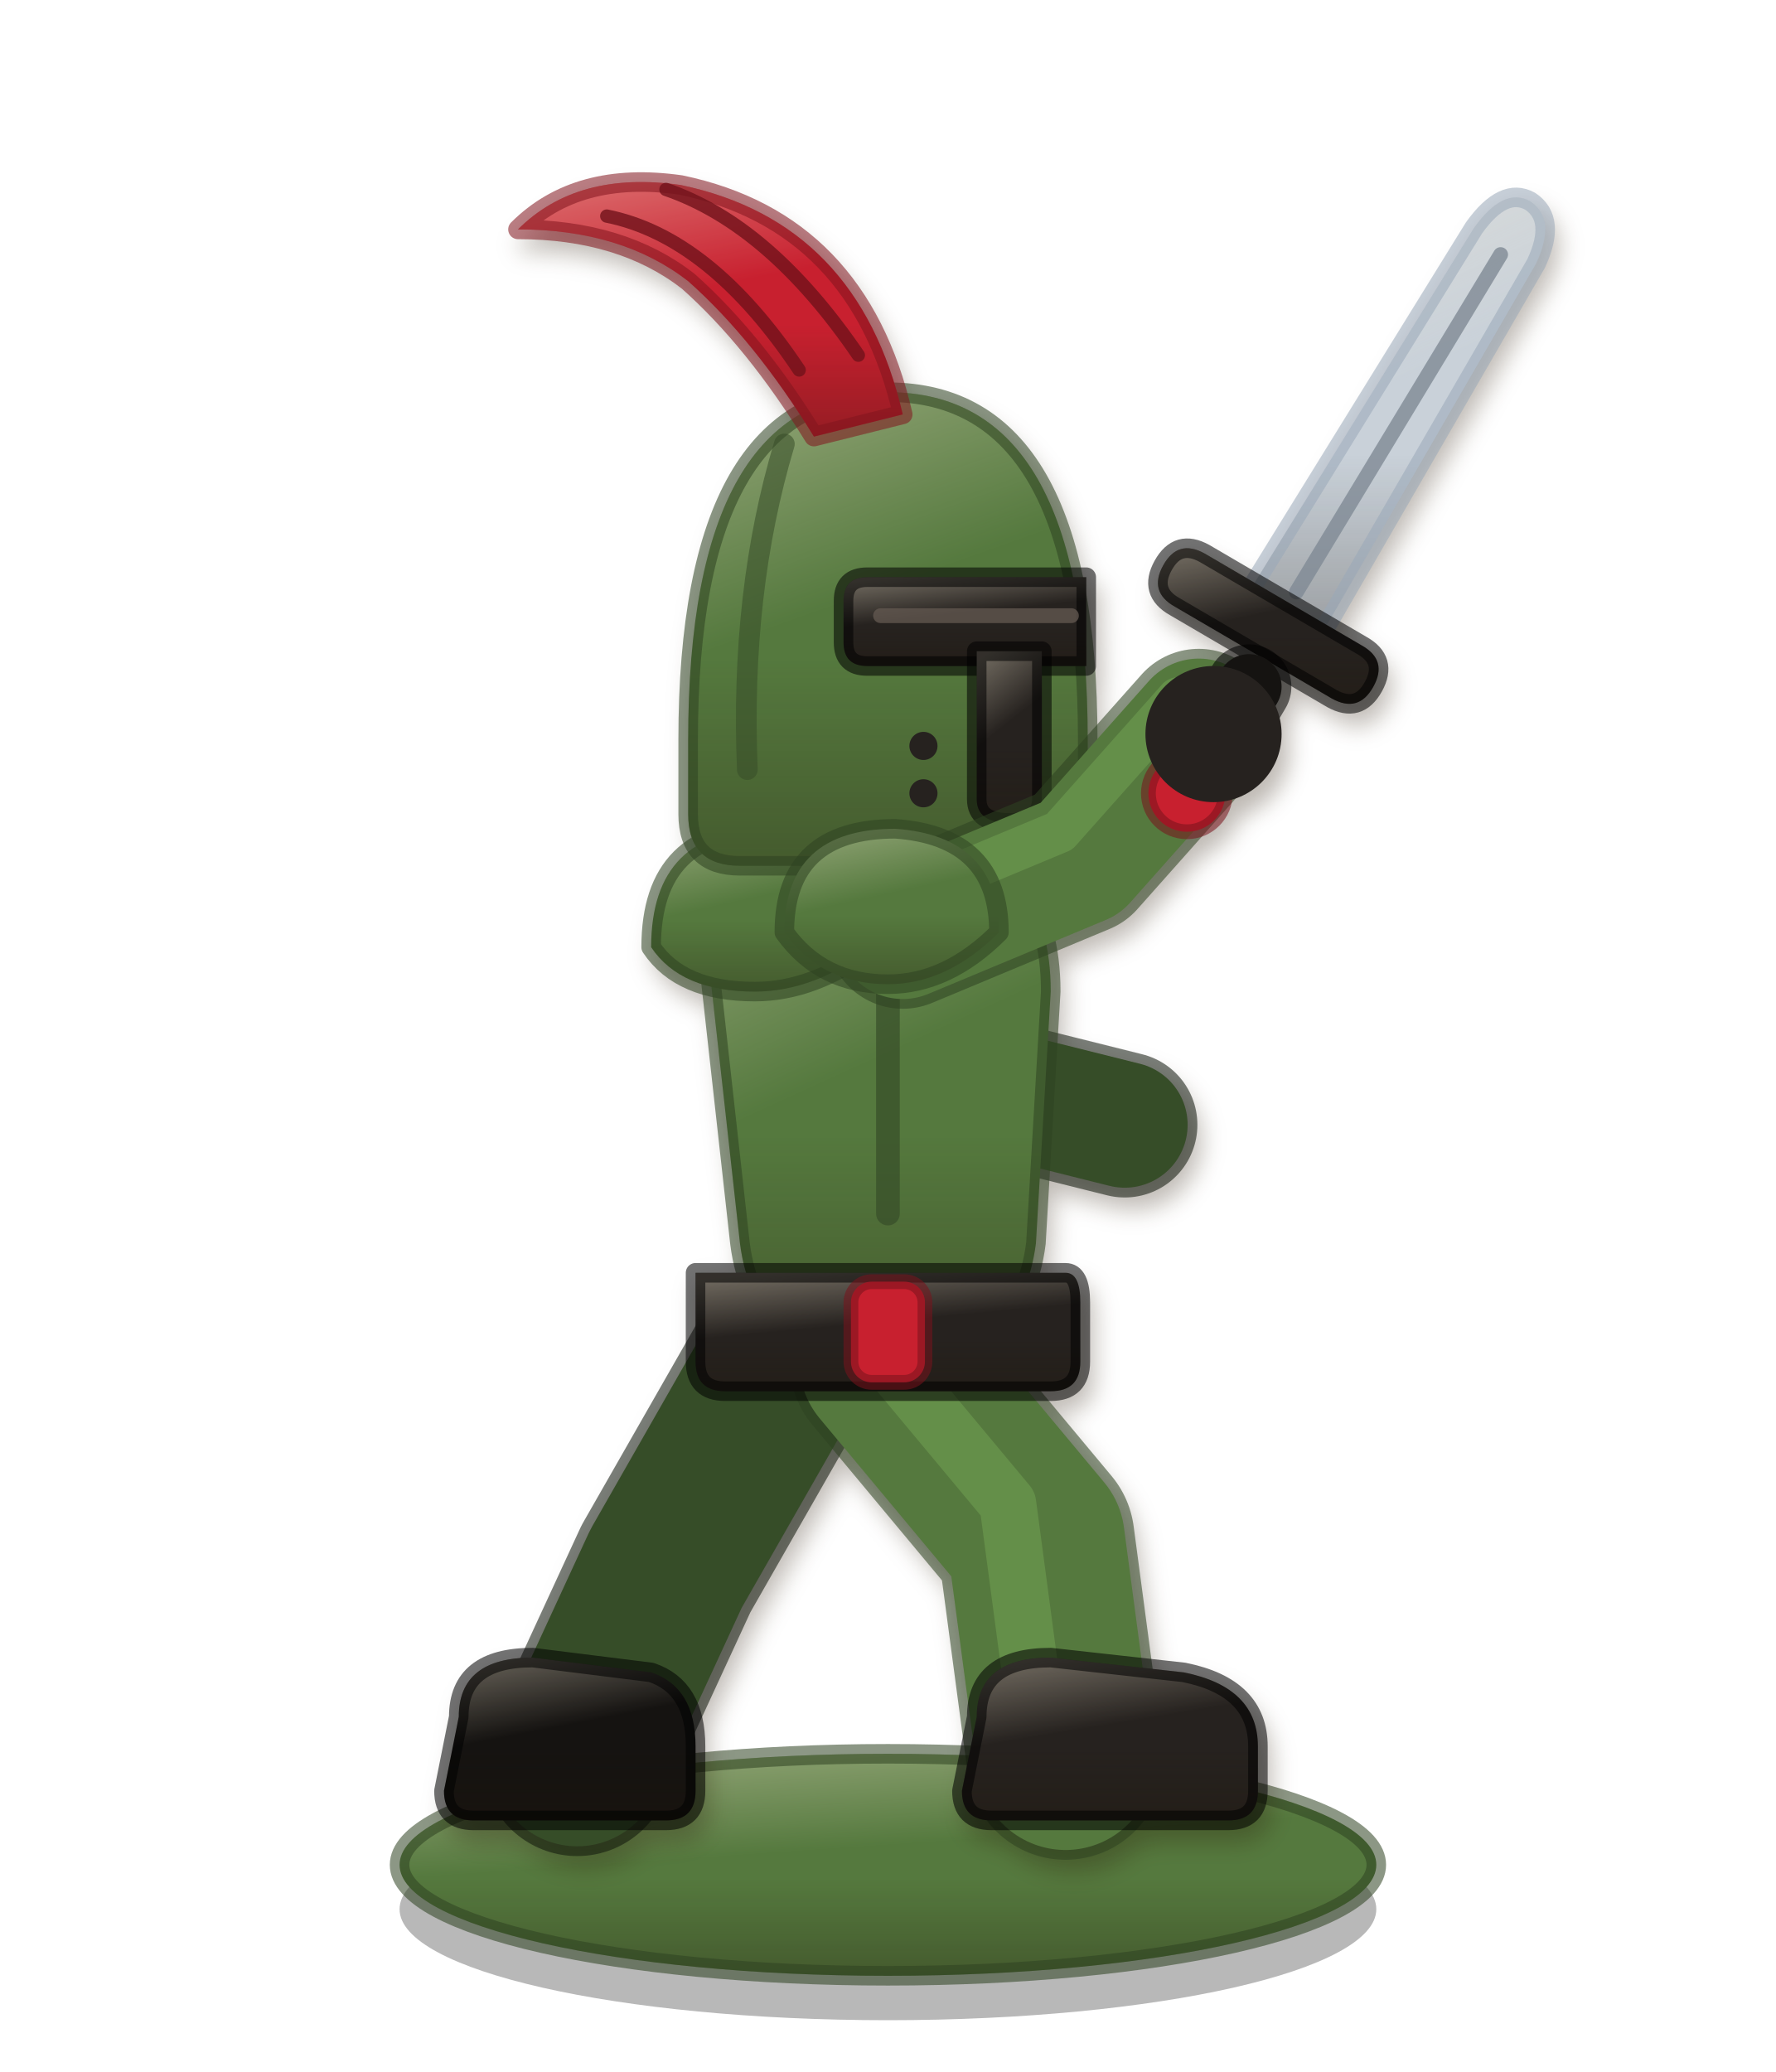
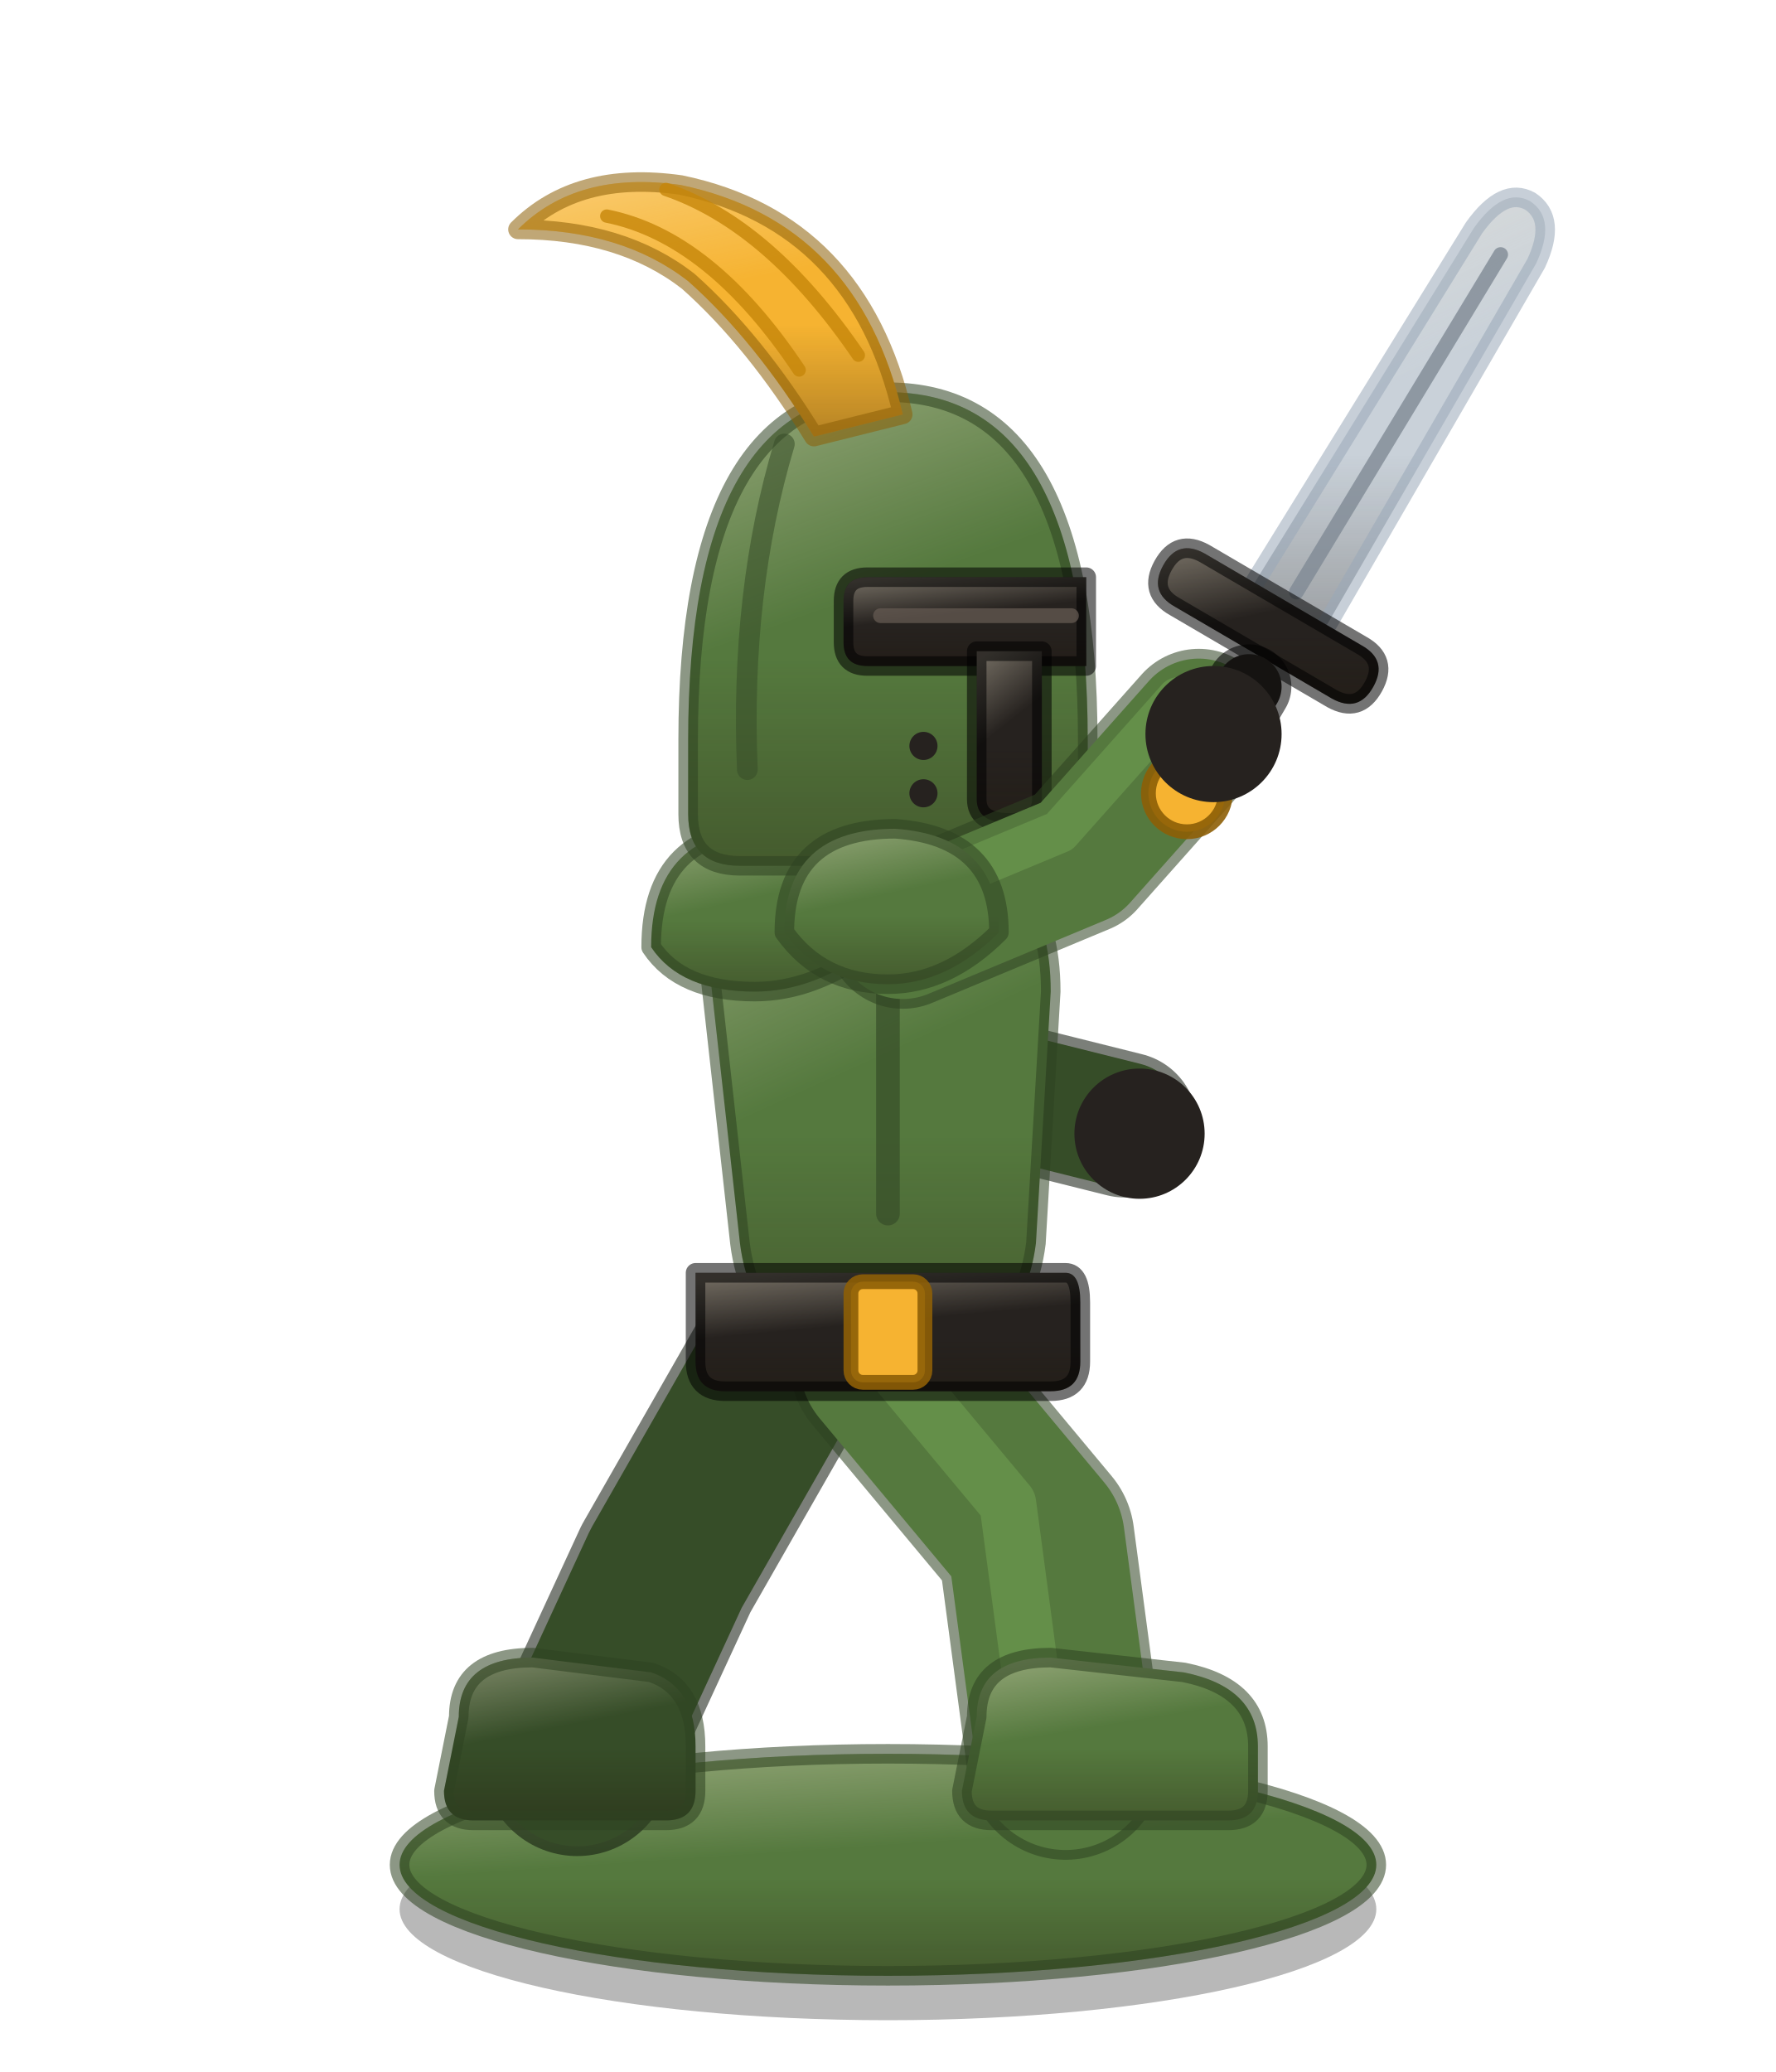
<svg xmlns="http://www.w3.org/2000/svg" viewBox="0 0 120 140">
  <defs>
-     <linearGradient id="kLt-green-bare" x1="0.2" y1="0" x2="0.5" y2="1">
+     <linearGradient id="knsL" x1="0.2" y1="0" x2="0.5" y2="1">
      <stop offset="0" stop-color="#FFF4DC" stop-opacity="0.34" />
      <stop offset="0.46" stop-color="#FFF4DC" stop-opacity="0" />
    </linearGradient>
-     <linearGradient id="kFt-green-bare" x1="0" y1="0" x2="0" y2="1">
+     <linearGradient id="knsF" x1="0" y1="0" x2="0" y2="1">
      <stop offset="0.56" stop-color="#1E1408" stop-opacity="0" />
      <stop offset="1" stop-color="#1E1408" stop-opacity="0.30" />
    </linearGradient>
-     <filter id="kUp-green-bare" x="-20%" y="-20%" width="140%" height="140%" color-interpolation-filters="sRGB">
-       <feGaussianBlur in="SourceAlpha" stdDeviation="0.75" result="b" />
-       <feOffset in="b" dx="0.55" dy="1.1" result="o" />
-       <feFlood flood-color="#2A1806" flood-opacity=".30" />
-       <feComposite in2="o" operator="in" result="s" />
-       <feMerge>
-         <feMergeNode in="s" />
-         <feMergeNode in="SourceGraphic" />
-       </feMerge>
-     </filter>
  </defs>
  <ellipse cx="60" cy="129" rx="33" ry="7.5" fill="#000" opacity="0.28" />
  <path d="M27 126 A33 7.5 0 1 1 93 126 A33 7.5 0 1 1 27 126 Z" fill="#55793E" />
-   <path d="M27 126 A33 7.5 0 1 1 93 126 A33 7.5 0 1 1 27 126 Z" fill="url(#kLt-green-bare)" />
-   <path d="M27 126 A33 7.5 0 1 1 93 126 A33 7.5 0 1 1 27 126 Z" fill="url(#kFt-green-bare)" />
+   <path d="M27 126 A33 7.5 0 1 1 93 126 A33 7.5 0 1 1 27 126 Z" fill="url(#knsL)" />
+   <path d="M27 126 A33 7.5 0 1 1 93 126 A33 7.5 0 1 1 27 126 Z" fill="url(#knsF)" />
  <path d="M27 126 A33 7.5 0 1 1 93 126 A33 7.5 0 1 1 27 126 Z" fill="none" stroke="#2F4322" stroke-width="1.32" stroke-opacity="0.55" stroke-linejoin="round" />
-   <g filter="url(#kUp-green-bare)">
-     <path d="M53 92 L45 106 L39 119" fill="none" stroke="#10170C" stroke-opacity="0.55" stroke-width="12.82" stroke-linecap="round" stroke-linejoin="round" />
-     <path d="M53 92 L45 106 L39 119" fill="none" stroke="#364D28" stroke-width="11.5" stroke-linecap="round" stroke-linejoin="round" />
-     <path d="M31 116 Q31 112 36 112 L44 113 Q47 114 47 118 L47 121 Q47 123 45 123 L32 123 Q30 123 30 121 Z" fill="#151311" />
-     <path d="M31 116 Q31 112 36 112 L44 113 Q47 114 47 118 L47 121 Q47 123 45 123 L32 123 Q30 123 30 121 Z" fill="url(#kLt-green-bare)" />
-     <path d="M31 116 Q31 112 36 112 L44 113 Q47 114 47 118 L47 121 Q47 123 45 123 L32 123 Q30 123 30 121 Z" fill="url(#kFt-green-bare)" />
-     <path d="M31 116 Q31 112 36 112 L44 113 Q47 114 47 118 L47 121 Q47 123 45 123 L32 123 Q30 123 30 121 Z" fill="none" stroke="#000000" stroke-width="1.32" stroke-opacity="0.55" stroke-linejoin="round" />
-     <path d="M56 66 L68 74 L76 76" fill="none" stroke="#10170C" stroke-opacity="0.55" stroke-width="9.82" stroke-linecap="round" stroke-linejoin="round" />
-     <path d="M56 66 L68 74 L76 76" fill="none" stroke="#364D28" stroke-width="8.5" stroke-linecap="round" stroke-linejoin="round" />
-     <path d="M60 92 L70 104 L72 119" fill="none" stroke="#2F4322" stroke-opacity="0.55" stroke-width="13.32" stroke-linecap="round" stroke-linejoin="round" />
-     <path d="M60 92 L70 104 L72 119" fill="none" stroke="#55793E" stroke-width="12" stroke-linecap="round" stroke-linejoin="round" />
-     <path d="M58.1 89.6 L68.1 101.6 L70.1 116.6" fill="none" stroke="#71A153" stroke-opacity="0.55" stroke-width="3.84" stroke-linecap="round" stroke-linejoin="round" />
-     <path d="M66 116 Q66 112 71 112 L80 113 Q85 114 85 118 L85 121 Q85 123 83 123 L67 123 Q65 123 65 121 Z" fill="#26221F" />
-     <path d="M66 116 Q66 112 71 112 L80 113 Q85 114 85 118 L85 121 Q85 123 83 123 L67 123 Q65 123 65 121 Z" fill="url(#kLt-green-bare)" />
-     <path d="M66 116 Q66 112 71 112 L80 113 Q85 114 85 118 L85 121 Q85 123 83 123 L67 123 Q65 123 65 121 Z" fill="url(#kFt-green-bare)" />
-     <path d="M66 116 Q66 112 71 112 L80 113 Q85 114 85 118 L85 121 Q85 123 83 123 L67 123 Q65 123 65 121 Z" fill="none" stroke="#000000" stroke-width="1.32" stroke-opacity="0.55" stroke-linejoin="round" />
-     <path d="M48 66 Q48 58 57 57 L63 57 Q71 58 71 67 L70 84 Q69 92 60 92 Q51 92 50 84 Z" fill="#55793E" />
-     <path d="M48 66 Q48 58 57 57 L63 57 Q71 58 71 67 L70 84 Q69 92 60 92 Q51 92 50 84 Z" fill="url(#kLt-green-bare)" />
-     <path d="M48 66 Q48 58 57 57 L63 57 Q71 58 71 67 L70 84 Q69 92 60 92 Q51 92 50 84 Z" fill="url(#kFt-green-bare)" />
-     <path d="M48 66 Q48 58 57 57 L63 57 Q71 58 71 67 L70 84 Q69 92 60 92 Q51 92 50 84 Z" fill="none" stroke="#2F4322" stroke-width="1.32" stroke-opacity="0.55" stroke-linejoin="round" />
-     <path d="M47 86 L72 86 Q73 86 73 88 L73 92 Q73 94 71 94 L49 94 Q47 94 47 92 L47 88 Q47 86 47 86 Z" fill="#26221F" />
-     <path d="M47 86 L72 86 Q73 86 73 88 L73 92 Q73 94 71 94 L49 94 Q47 94 47 92 L47 88 Q47 86 47 86 Z" fill="url(#kLt-green-bare)" />
-     <path d="M47 86 L72 86 Q73 86 73 88 L73 92 Q73 94 71 94 L49 94 Q47 94 47 92 L47 88 Q47 86 47 86 Z" fill="url(#kFt-green-bare)" />
-     <path d="M47 86 L72 86 Q73 86 73 88 L73 92 Q73 94 71 94 L49 94 Q47 94 47 92 L47 88 Q47 86 47 86 Z" fill="none" stroke="#000000" stroke-width="1.32" stroke-opacity="0.55" stroke-linejoin="round" />
-     <rect x="57.5" y="86.6" width="5" height="6.8" rx="1.4" fill="#C8202F" stroke="#79131C" stroke-width="1" stroke-opacity="0.55" />
-     <path d="M60 60 L60 82" stroke="#364D28" stroke-width="1.6" stroke-linecap="round" opacity="0.7" />
-     <path d="M44 64 Q44 56 52 56 Q59 57 59 64 Q55 67 51 67 Q46 67 44 64 Z" fill="#55793E" />
-     <path d="M44 64 Q44 56 52 56 Q59 57 59 64 Q55 67 51 67 Q46 67 44 64 Z" fill="url(#kLt-green-bare)" />
-     <path d="M44 64 Q44 56 52 56 Q59 57 59 64 Q55 67 51 67 Q46 67 44 64 Z" fill="url(#kFt-green-bare)" />
-     <path d="M44 64 Q44 56 52 56 Q59 57 59 64 Q55 67 51 67 Q46 67 44 64 Z" fill="none" stroke="#2F4322" stroke-width="1.32" stroke-opacity="0.55" stroke-linejoin="round" />
-     <path d="M46.5 50 Q46.5 26.5 60 26.5 Q73.5 26.5 73.5 50 L73.5 55 Q73.5 58.5 70 58.5 L50 58.5 Q46.5 58.5 46.5 55 Z" fill="#55793E" />
-     <path d="M46.5 50 Q46.5 26.5 60 26.5 Q73.5 26.5 73.5 50 L73.5 55 Q73.5 58.5 70 58.5 L50 58.5 Q46.5 58.5 46.5 55 Z" fill="url(#kLt-green-bare)" />
-     <path d="M46.5 50 Q46.5 26.5 60 26.5 Q73.5 26.5 73.5 50 L73.5 55 Q73.5 58.5 70 58.5 L50 58.5 Q46.5 58.5 46.5 55 Z" fill="url(#kFt-green-bare)" />
-     <path d="M46.5 50 Q46.5 26.5 60 26.5 Q73.5 26.5 73.5 50 L73.5 55 Q73.5 58.5 70 58.5 L50 58.5 Q46.5 58.5 46.5 55 Z" fill="none" stroke="#2F4322" stroke-width="1.32" stroke-opacity="0.55" stroke-linejoin="round" />
-     <path d="M57 40.6 Q57 39 58.6 39 L73.4 39 L73.4 45 L58.6 45 Q57 45 57 43.4 Z" fill="#26221F" />
-     <path d="M57 40.6 Q57 39 58.6 39 L73.4 39 L73.4 45 L58.6 45 Q57 45 57 43.4 Z" fill="url(#kLt-green-bare)" />
-     <path d="M57 40.6 Q57 39 58.6 39 L73.4 39 L73.4 45 L58.6 45 Q57 45 57 43.4 Z" fill="url(#kFt-green-bare)" />
-     <path d="M57 40.6 Q57 39 58.6 39 L73.4 39 L73.4 45 L58.6 45 Q57 45 57 43.4 Z" fill="none" stroke="#000000" stroke-width="1.32" stroke-opacity="0.55" stroke-linejoin="round" />
-     <path d="M66 44 L70.4 44 L70.4 54 Q70.4 55.6 68.2 55.6 Q66 55.6 66 54 Z" fill="#26221F" />
-     <path d="M66 44 L70.4 44 L70.4 54 Q70.4 55.6 68.2 55.6 Q66 55.6 66 54 Z" fill="url(#kLt-green-bare)" />
-     <path d="M66 44 L70.4 44 L70.4 54 Q70.4 55.6 68.2 55.6 Q66 55.6 66 54 Z" fill="url(#kFt-green-bare)" />
-     <path d="M66 44 L70.4 44 L70.4 54 Q70.4 55.6 68.2 55.6 Q66 55.6 66 54 Z" fill="none" stroke="#000000" stroke-width="1.32" stroke-opacity="0.55" stroke-linejoin="round" />
-     <path d="M59.5 41.6 L72.4 41.6" stroke="#645951" stroke-width="1" stroke-linecap="round" opacity="0.75" />
-     <circle cx="62.4" cy="50.4" r="0.95" fill="#26221F" />
-     <circle cx="62.4" cy="53.6" r="0.95" fill="#26221F" />
-     <path d="M53 30 Q50 40 50.5 52" fill="none" stroke="#364D28" stroke-width="1.4" stroke-linecap="round" opacity="0.55" />
-     <path d="M61 28 Q58 15 46 12.5 Q39 11.5 35 15.5 Q42 15.5 46.5 19 Q51 23 55 29.5 Z" fill="#C8202F" />
-     <path d="M61 28 Q58 15 46 12.5 Q39 11.5 35 15.5 Q42 15.5 46.5 19 Q51 23 55 29.5 Z" fill="url(#kLt-green-bare)" />
-     <path d="M61 28 Q58 15 46 12.5 Q39 11.5 35 15.5 Q42 15.5 46.5 19 Q51 23 55 29.5 Z" fill="url(#kFt-green-bare)" />
-     <path d="M61 28 Q58 15 46 12.5 Q39 11.5 35 15.5 Q42 15.5 46.5 19 Q51 23 55 29.5 Z" fill="none" stroke="#82151E" stroke-width="1.32" stroke-opacity="0.55" stroke-linejoin="round" />
-     <path d="M41 14.6 Q48 16 54 25 M45 12.8 Q52 15.2 58 24" fill="none" stroke="#70121A" stroke-width="0.9" stroke-linecap="round" opacity="0.8" />
-     <path d="M61 63 L73 58 L81 49" fill="none" stroke="#2F4322" stroke-opacity="0.55" stroke-width="10.32" stroke-linecap="round" stroke-linejoin="round" />
-     <path d="M61 63 L73 58 L81 49" fill="none" stroke="#55793E" stroke-width="9" stroke-linecap="round" stroke-linejoin="round" />
-     <path d="M59.6 61.2 L71.6 56.2 L79.6 47.2" fill="none" stroke="#71A153" stroke-opacity="0.55" stroke-width="2.88" stroke-linecap="round" stroke-linejoin="round" />
-     <path d="M83.4 41.6 L99.6 15.4 Q101.6 12.6 103.4 13.6 Q105.2 14.8 103.8 17.8 L88.4 44.4 Z" fill="#C9D1D9" />
-     <path d="M83.4 41.6 L99.6 15.4 Q101.6 12.6 103.4 13.6 Q105.2 14.8 103.8 17.8 L88.4 44.4 Z" fill="url(#kLt-green-bare)" />
-     <path d="M83.4 41.6 L99.6 15.4 Q101.6 12.6 103.4 13.6 Q105.2 14.8 103.8 17.8 L88.4 44.4 Z" fill="url(#kFt-green-bare)" />
-     <path d="M83.4 41.6 L99.6 15.4 Q101.6 12.6 103.4 13.6 Q105.2 14.8 103.8 17.8 L88.4 44.4 Z" fill="none" stroke="#99A8B7" stroke-width="1.32" stroke-opacity="0.55" stroke-linejoin="round" />
-     <path d="M87.6 40 L101.4 17.2" stroke="#7F8A95" stroke-width="1" stroke-linecap="round" opacity="0.8" />
-     <path d="M78.6 38.2 Q79.6 36.4 81.4 37.4 L92 43.6 Q93.8 44.6 92.8 46.4 Q91.8 48.2 90 47.2 L79.4 41 Q77.6 40 78.6 38.2 Z" fill="#26221F" />
-     <path d="M78.6 38.2 Q79.6 36.4 81.4 37.4 L92 43.6 Q93.8 44.6 92.8 46.4 Q91.8 48.2 90 47.2 L79.4 41 Q77.6 40 78.6 38.2 Z" fill="url(#kLt-green-bare)" />
-     <path d="M78.6 38.2 Q79.6 36.4 81.4 37.4 L92 43.6 Q93.8 44.6 92.8 46.4 Q91.8 48.2 90 47.2 L79.4 41 Q77.6 40 78.6 38.2 Z" fill="url(#kFt-green-bare)" />
-     <path d="M78.6 38.2 Q79.6 36.4 81.4 37.4 L92 43.6 Q93.8 44.6 92.8 46.4 Q91.8 48.2 90 47.2 L79.4 41 Q77.6 40 78.6 38.2 Z" fill="none" stroke="#000000" stroke-width="1.32" stroke-opacity="0.55" stroke-linejoin="round" />
-     <path d="M84.4 46.4 L81.8 50.8" fill="none" stroke="#000000" stroke-opacity="0.55" stroke-width="5.72" stroke-linecap="round" stroke-linejoin="round" />
-     <path d="M84.4 46.4 L81.8 50.8" fill="none" stroke="#151311" stroke-width="4.4" stroke-linecap="round" stroke-linejoin="round" />
-     <circle cx="80.2" cy="53.6" r="2.6" fill="#C8202F" stroke="#79131C" stroke-width="1" stroke-opacity="0.55" />
-     <circle cx="82" cy="49.6" r="4.6" fill="#26221F" />
-     <path d="M53 63 Q53 56 60.5 56 Q67.5 56.5 67.5 63 Q64 66.5 60 66.5 Q55.5 66.5 53 63 Z" fill="#55793E" />
-     <path d="M53 63 Q53 56 60.5 56 Q67.5 56.5 67.5 63 Q64 66.5 60 66.5 Q55.5 66.5 53 63 Z" fill="url(#kLt-green-bare)" />
-     <path d="M53 63 Q53 56 60.5 56 Q67.5 56.5 67.5 63 Q64 66.5 60 66.5 Q55.5 66.5 53 63 Z" fill="url(#kFt-green-bare)" />
-     <path d="M53 63 Q53 56 60.5 56 Q67.5 56.5 67.5 63 Q64 66.5 60 66.5 Q55.5 66.5 53 63 Z" fill="none" stroke="#2F4322" stroke-width="1.32" stroke-opacity="0.55" stroke-linejoin="round" />
-   </g>
+   <path d="M53 92 L45 106 L39 119" fill="none" stroke="#10170C" stroke-opacity="0.55" stroke-width="12.82" stroke-linecap="round" stroke-linejoin="round" />
+   <path d="M53 92 L45 106 L39 119" fill="none" stroke="#364D28" stroke-width="11.5" stroke-linecap="round" stroke-linejoin="round" />
+   <path d="M31 116 Q31 112 36 112 L44 113 Q47 114 47 118 L47 121 Q47 123 45 123 L32 123 Q30 123 30 121 Z" fill="#364D28" />
+   <path d="M31 116 Q31 112 36 112 L44 113 Q47 114 47 118 L47 121 Q47 123 45 123 L32 123 Q30 123 30 121 Z" fill="url(#knsL)" />
+   <path d="M31 116 Q31 112 36 112 L44 113 Q47 114 47 118 L47 121 Q47 123 45 123 L32 123 Q30 123 30 121 Z" fill="url(#knsF)" />
+   <path d="M31 116 Q31 112 36 112 L44 113 Q47 114 47 118 L47 121 Q47 123 45 123 L32 123 Q30 123 30 121 Z" fill="none" stroke="#2F4322" stroke-width="1.32" stroke-opacity="0.55" stroke-linejoin="round" />
+   <path d="M56 66 L68 74 L76 76" fill="none" stroke="#10170C" stroke-opacity="0.55" stroke-width="9.82" stroke-linecap="round" stroke-linejoin="round" />
+   <path d="M56 66 L68 74 L76 76" fill="none" stroke="#364D28" stroke-width="8.5" stroke-linecap="round" stroke-linejoin="round" />
+   <path d="M60 92 L70 104 L72 119" fill="none" stroke="#2F4322" stroke-opacity="0.55" stroke-width="13.32" stroke-linecap="round" stroke-linejoin="round" />
+   <path d="M60 92 L70 104 L72 119" fill="none" stroke="#55793E" stroke-width="12" stroke-linecap="round" stroke-linejoin="round" />
+   <path d="M58.1 89.6 L68.1 101.6 L70.1 116.6" fill="none" stroke="#71A153" stroke-opacity="0.55" stroke-width="3.84" stroke-linecap="round" stroke-linejoin="round" />
+   <path d="M66 116 Q66 112 71 112 L80 113 Q85 114 85 118 L85 121 Q85 123 83 123 L67 123 Q65 123 65 121 Z" fill="#55793E" />
+   <path d="M66 116 Q66 112 71 112 L80 113 Q85 114 85 118 L85 121 Q85 123 83 123 L67 123 Q65 123 65 121 Z" fill="url(#knsL)" />
+   <path d="M66 116 Q66 112 71 112 L80 113 Q85 114 85 118 L85 121 Q85 123 83 123 L67 123 Q65 123 65 121 Z" fill="url(#knsF)" />
+   <path d="M66 116 Q66 112 71 112 L80 113 Q85 114 85 118 L85 121 Q85 123 83 123 L67 123 Q65 123 65 121 Z" fill="none" stroke="#2F4322" stroke-width="1.32" stroke-opacity="0.55" stroke-linejoin="round" />
+   <path d="M48 66 Q48 58 57 57 L63 57 Q71 58 71 67 L70 84 Q69 92 60 92 Q51 92 50 84 Z" fill="#55793E" />
+   <path d="M48 66 Q48 58 57 57 L63 57 Q71 58 71 67 L70 84 Q69 92 60 92 Q51 92 50 84 Z" fill="url(#knsL)" />
+   <path d="M48 66 Q48 58 57 57 L63 57 Q71 58 71 67 L70 84 Q69 92 60 92 Q51 92 50 84 Z" fill="url(#knsF)" />
+   <path d="M48 66 Q48 58 57 57 L63 57 Q71 58 71 67 L70 84 Q69 92 60 92 Q51 92 50 84 Z" fill="none" stroke="#2F4322" stroke-width="1.32" stroke-opacity="0.55" stroke-linejoin="round" />
+   <path d="M47 86 L72 86 Q73 86 73 88 L73 92 Q73 94 71 94 L49 94 Q47 94 47 92 L47 88 Q47 86 47 86 Z" fill="#26221F" />
+   <path d="M47 86 L72 86 Q73 86 73 88 L73 92 Q73 94 71 94 L49 94 Q47 94 47 92 L47 88 Q47 86 47 86 Z" fill="url(#knsL)" />
+   <path d="M47 86 L72 86 Q73 86 73 88 L73 92 Q73 94 71 94 L49 94 Q47 94 47 92 L47 88 Q47 86 47 86 Z" fill="url(#knsF)" />
+   <path d="M47 86 L72 86 Q73 86 73 88 L73 92 Q73 94 71 94 L49 94 Q47 94 47 92 L47 88 Q47 86 47 86 Z" fill="none" stroke="#000000" stroke-width="1.32" stroke-opacity="0.55" stroke-linejoin="round" />
+   <rect x="57.5" y="86.6" width="5" height="6.8" rx="0.8" fill="#F6B331" stroke="#8D5F06" stroke-width="1" stroke-opacity="0.9" />
+   <path d="M60 60 L60 82" stroke="#364D28" stroke-width="1.6" stroke-linecap="round" opacity="0.7" />
+   <path d="M44 64 Q44 56 52 56 Q59 57 59 64 Q55 67 51 67 Q46 67 44 64 Z" fill="#55793E" />
+   <path d="M44 64 Q44 56 52 56 Q59 57 59 64 Q55 67 51 67 Q46 67 44 64 Z" fill="url(#knsL)" />
+   <path d="M44 64 Q44 56 52 56 Q59 57 59 64 Q55 67 51 67 Q46 67 44 64 Z" fill="url(#knsF)" />
+   <path d="M44 64 Q44 56 52 56 Q59 57 59 64 Q55 67 51 67 Q46 67 44 64 Z" fill="none" stroke="#2F4322" stroke-width="1.32" stroke-opacity="0.55" stroke-linejoin="round" />
+   <path d="M46.5 50 Q46.5 26.5 60 26.5 Q73.5 26.5 73.5 50 L73.5 55 Q73.5 58.5 70 58.5 L50 58.5 Q46.5 58.5 46.5 55 Z" fill="#55793E" />
+   <path d="M46.5 50 Q46.5 26.5 60 26.5 Q73.5 26.5 73.5 50 L73.5 55 Q73.5 58.5 70 58.5 L50 58.5 Q46.5 58.5 46.5 55 Z" fill="url(#knsL)" />
+   <path d="M46.5 50 Q46.5 26.5 60 26.5 Q73.5 26.5 73.5 50 L73.5 55 Q73.5 58.5 70 58.5 L50 58.5 Q46.5 58.5 46.5 55 Z" fill="url(#knsF)" />
+   <path d="M46.5 50 Q46.5 26.5 60 26.5 Q73.5 26.5 73.5 50 L73.5 55 Q73.5 58.5 70 58.5 L50 58.5 Q46.5 58.5 46.5 55 Z" fill="none" stroke="#2F4322" stroke-width="1.32" stroke-opacity="0.55" stroke-linejoin="round" />
+   <path d="M57 40.6 Q57 39 58.6 39 L73.4 39 L73.4 45 L58.6 45 Q57 45 57 43.4 Z" fill="#26221F" />
+   <path d="M57 40.6 Q57 39 58.6 39 L73.4 39 L73.4 45 L58.6 45 Q57 45 57 43.4 Z" fill="url(#knsL)" />
+   <path d="M57 40.6 Q57 39 58.6 39 L73.4 39 L73.4 45 L58.6 45 Q57 45 57 43.4 Z" fill="url(#knsF)" />
+   <path d="M57 40.6 Q57 39 58.6 39 L73.4 39 L73.4 45 L58.6 45 Q57 45 57 43.4 Z" fill="none" stroke="#000000" stroke-width="1.32" stroke-opacity="0.55" stroke-linejoin="round" />
+   <path d="M66 44 L70.4 44 L70.4 54 Q70.4 55.6 68.2 55.6 Q66 55.6 66 54 Z" fill="#26221F" />
+   <path d="M66 44 L70.4 44 L70.4 54 Q70.4 55.6 68.2 55.6 Q66 55.6 66 54 Z" fill="url(#knsL)" />
+   <path d="M66 44 L70.4 44 L70.4 54 Q70.4 55.6 68.2 55.6 Q66 55.6 66 54 Z" fill="url(#knsF)" />
+   <path d="M66 44 L70.4 44 L70.4 54 Q70.4 55.6 68.2 55.6 Q66 55.6 66 54 Z" fill="none" stroke="#000000" stroke-width="1.32" stroke-opacity="0.55" stroke-linejoin="round" />
+   <path d="M59.5 41.6 L72.4 41.6" stroke="#645951" stroke-width="1" stroke-linecap="round" opacity="0.75" />
+   <circle cx="62.4" cy="50.4" r="0.95" fill="#26221F" />
+   <circle cx="62.4" cy="53.6" r="0.95" fill="#26221F" />
+   <path d="M53 30 Q50 40 50.5 52" fill="none" stroke="#364D28" stroke-width="1.4" stroke-linecap="round" opacity="0.55" />
+   <path d="M61 28 Q58 15 46 12.5 Q39 11.5 35 15.5 Q42 15.5 46.5 19 Q51 23 55 29.5 Z" fill="#F6B331" />
+   <path d="M61 28 Q58 15 46 12.5 Q39 11.5 35 15.5 Q42 15.5 46.5 19 Q51 23 55 29.5 Z" fill="url(#knsL)" />
+   <path d="M61 28 Q58 15 46 12.5 Q39 11.5 35 15.5 Q42 15.5 46.5 19 Q51 23 55 29.5 Z" fill="url(#knsF)" />
+   <path d="M61 28 Q58 15 46 12.5 Q39 11.5 35 15.5 Q42 15.5 46.5 19 Q51 23 55 29.5 Z" fill="none" stroke="#8D5F06" stroke-width="1.32" stroke-opacity="0.55" stroke-linejoin="round" />
+   <path d="M41 14.6 Q48 16 54 25 M45 12.8 Q52 15.2 58 24" fill="none" stroke="#C68609" stroke-width="0.9" stroke-linecap="round" opacity="0.8" />
+   <path d="M61 63 L73 58 L81 49" fill="none" stroke="#2F4322" stroke-opacity="0.55" stroke-width="10.32" stroke-linecap="round" stroke-linejoin="round" />
+   <path d="M61 63 L73 58 L81 49" fill="none" stroke="#55793E" stroke-width="9" stroke-linecap="round" stroke-linejoin="round" />
+   <path d="M59.6 61.2 L71.6 56.2 L79.6 47.2" fill="none" stroke="#71A153" stroke-opacity="0.55" stroke-width="2.88" stroke-linecap="round" stroke-linejoin="round" />
+   <path d="M83.4 41.6 L99.6 15.4 Q101.6 12.6 103.4 13.6 Q105.2 14.8 103.8 17.8 L88.4 44.4 Z" fill="#C9D1D9" />
+   <path d="M83.4 41.6 L99.6 15.4 Q101.6 12.6 103.4 13.6 Q105.2 14.8 103.8 17.8 L88.4 44.4 Z" fill="url(#knsL)" />
+   <path d="M83.4 41.6 L99.6 15.4 Q101.6 12.6 103.4 13.6 Q105.2 14.8 103.8 17.8 L88.4 44.4 Z" fill="url(#knsF)" />
+   <path d="M83.4 41.6 L99.6 15.4 Q101.6 12.6 103.4 13.6 Q105.2 14.8 103.8 17.8 L88.4 44.4 Z" fill="none" stroke="#99A8B7" stroke-width="1.32" stroke-opacity="0.55" stroke-linejoin="round" />
+   <path d="M87.6 40 L101.4 17.2" stroke="#7F8A95" stroke-width="1" stroke-linecap="round" opacity="0.8" />
+   <path d="M78.6 38.2 Q79.6 36.4 81.4 37.4 L92 43.6 Q93.8 44.6 92.8 46.4 Q91.8 48.2 90 47.2 L79.4 41 Q77.6 40 78.6 38.2 Z" fill="#26221F" />
+   <path d="M78.6 38.2 Q79.6 36.4 81.4 37.4 L92 43.6 Q93.8 44.6 92.8 46.4 Q91.8 48.2 90 47.2 L79.4 41 Q77.6 40 78.6 38.2 Z" fill="url(#knsL)" />
+   <path d="M78.6 38.2 Q79.6 36.4 81.4 37.4 L92 43.6 Q93.8 44.6 92.8 46.4 Q91.8 48.2 90 47.2 L79.4 41 Q77.6 40 78.6 38.2 Z" fill="url(#knsF)" />
+   <path d="M78.6 38.2 Q79.6 36.4 81.4 37.4 L92 43.6 Q93.8 44.6 92.8 46.4 Q91.8 48.2 90 47.2 L79.4 41 Q77.6 40 78.6 38.2 Z" fill="none" stroke="#000000" stroke-width="1.32" stroke-opacity="0.55" stroke-linejoin="round" />
+   <path d="M84.4 46.4 L81.8 50.8" fill="none" stroke="#000000" stroke-opacity="0.55" stroke-width="5.72" stroke-linecap="round" stroke-linejoin="round" />
+   <path d="M84.4 46.4 L81.8 50.8" fill="none" stroke="#151311" stroke-width="4.4" stroke-linecap="round" stroke-linejoin="round" />
+   <circle cx="80.2" cy="53.6" r="2.6" fill="#F6B331" stroke="#8D5F06" stroke-width="1" stroke-opacity="0.9" rx="0.8" />
+   <circle cx="82" cy="49.6" r="4.6" fill="#26221F" />
+   <path d="M53 63 Q53 56 60.5 56 Q67.5 56.5 67.5 63 Q64 66.5 60 66.5 Q55.5 66.5 53 63 Z" fill="#55793E" />
+   <path d="M53 63 Q53 56 60.5 56 Q67.5 56.5 67.5 63 Q64 66.5 60 66.5 Q55.5 66.5 53 63 Z" fill="url(#knsL)" />
+   <path d="M53 63 Q53 56 60.5 56 Q67.5 56.5 67.5 63 Q64 66.5 60 66.5 Q55.5 66.5 53 63 Z" fill="url(#knsF)" />
+   <path d="M53 63 Q53 56 60.5 56 Q67.5 56.5 67.5 63 Q64 66.5 60 66.5 Q55.5 66.5 53 63 Z" fill="none" stroke="#2F4322" stroke-width="1.32" stroke-opacity="0.55" stroke-linejoin="round" />
+   <circle cx="77" cy="76.6" r="4.4" fill="#26221F" />
</svg>
